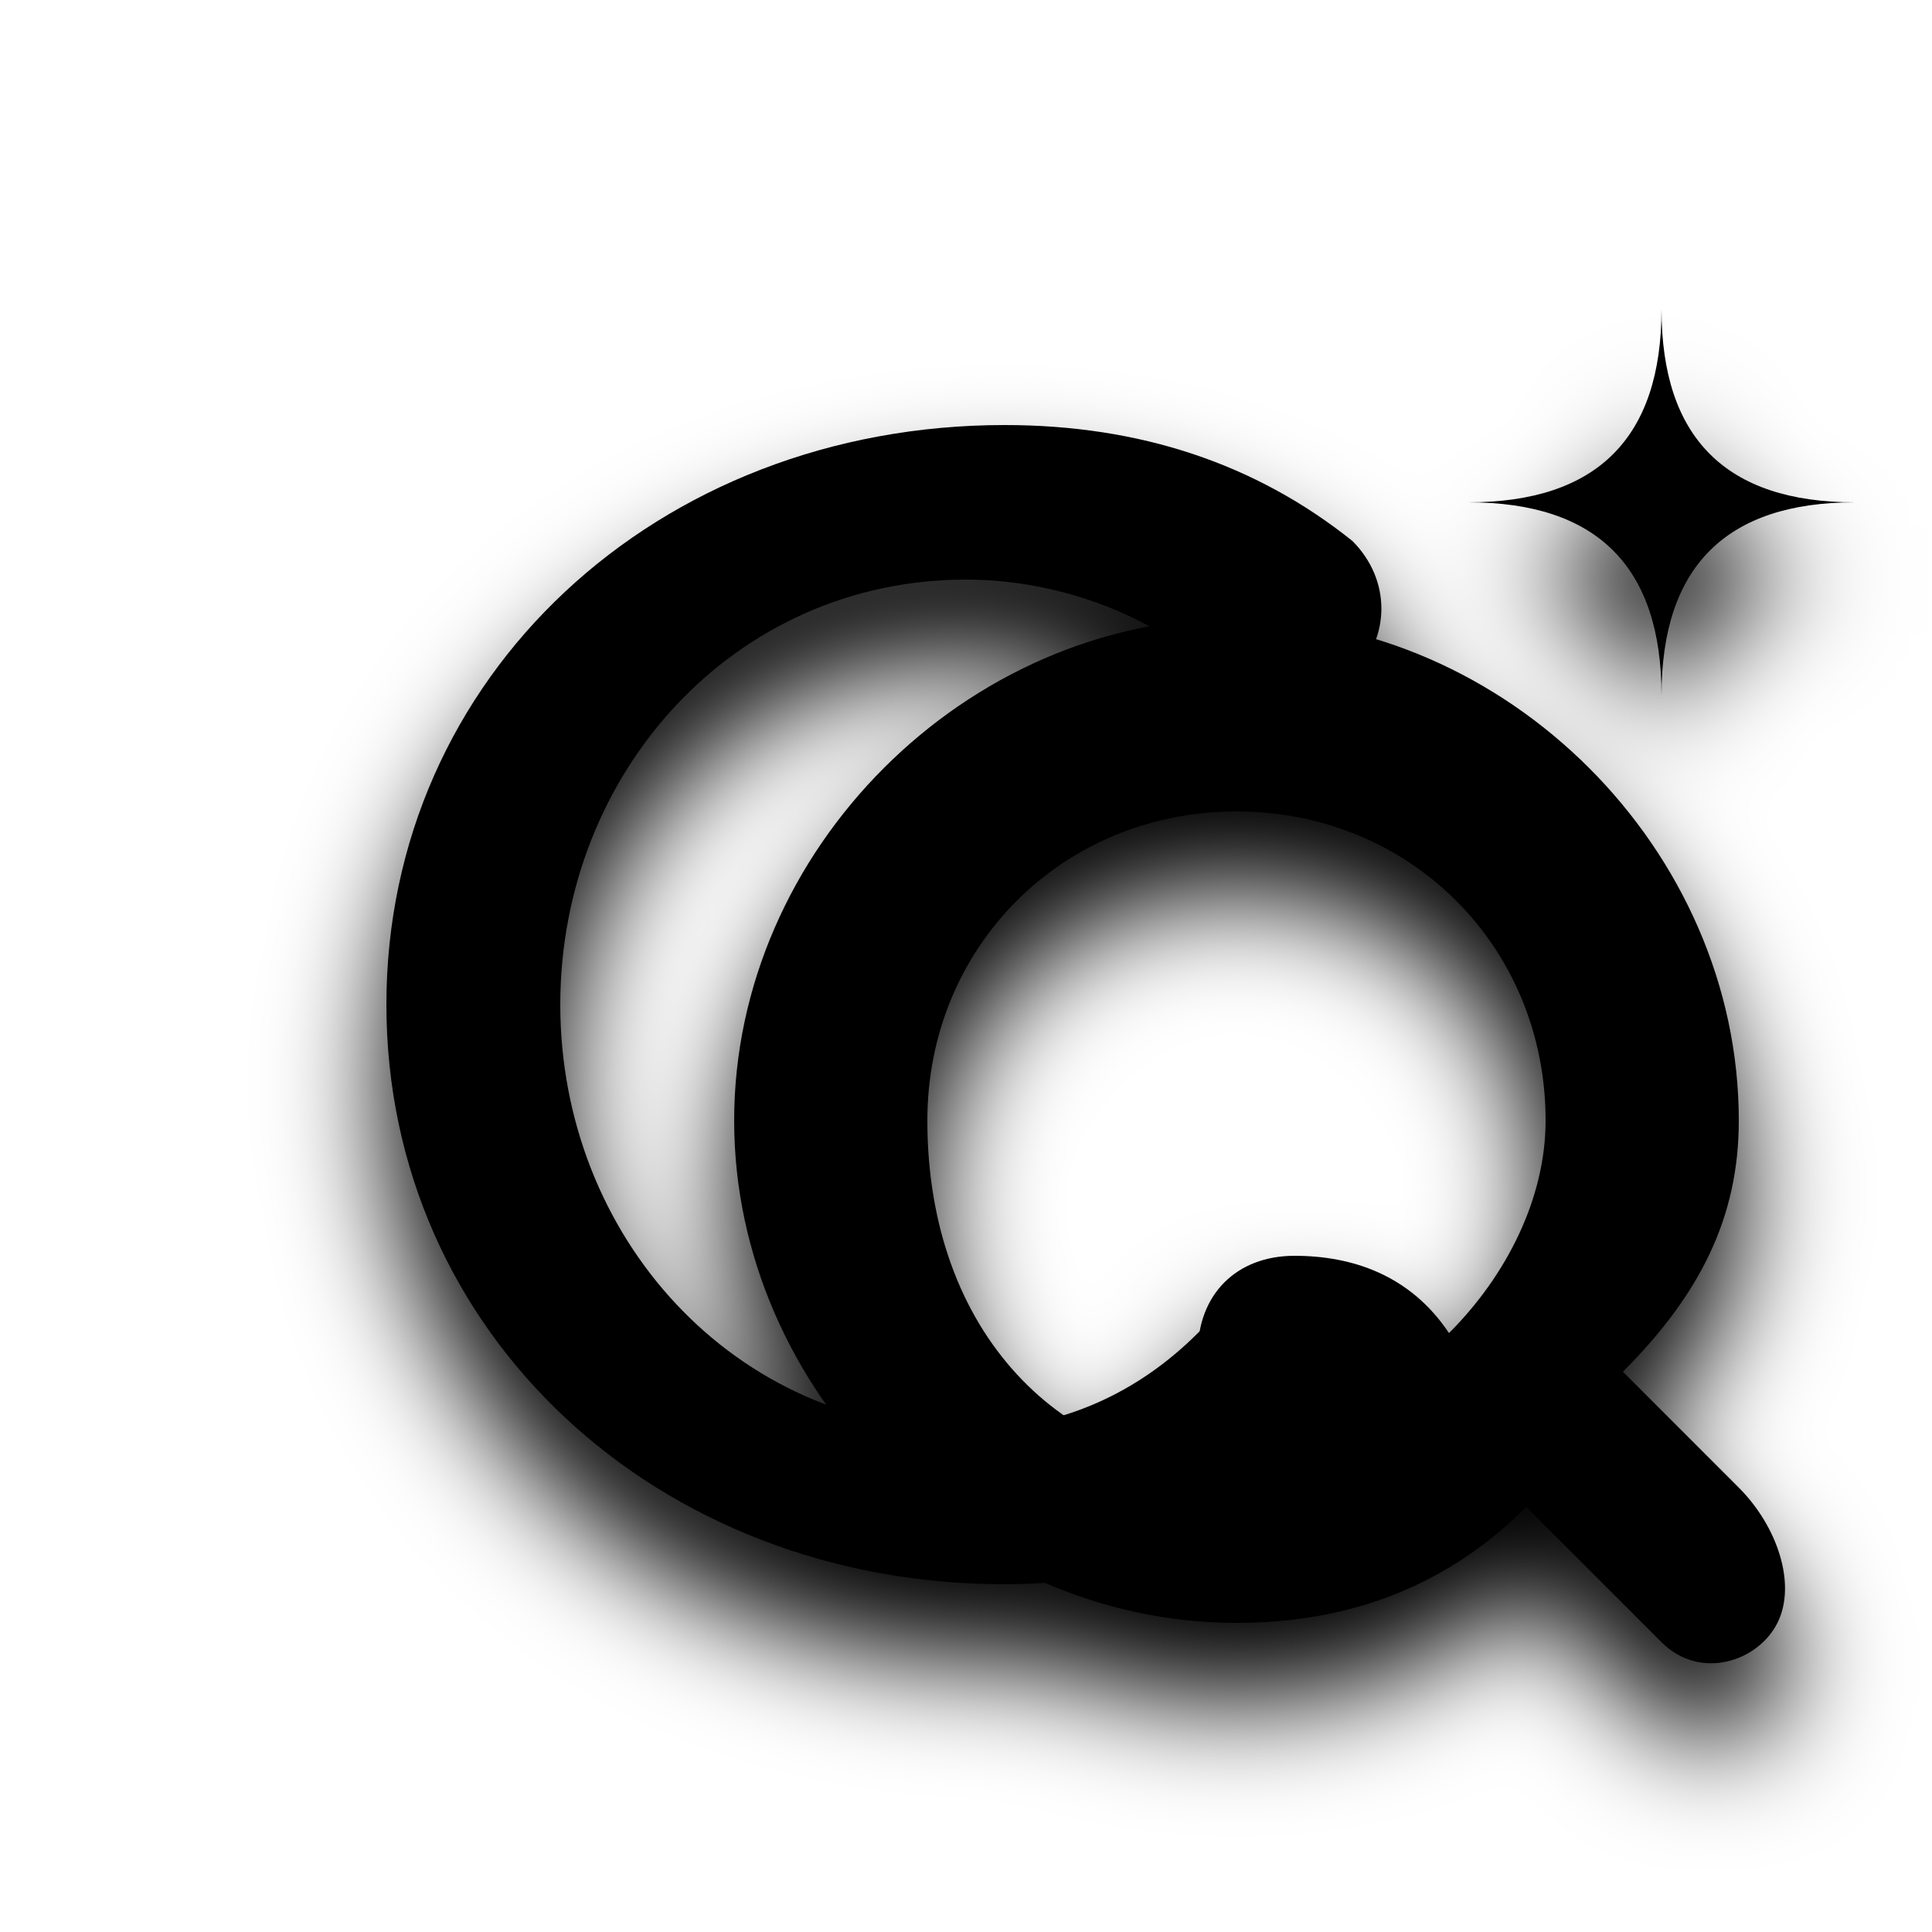
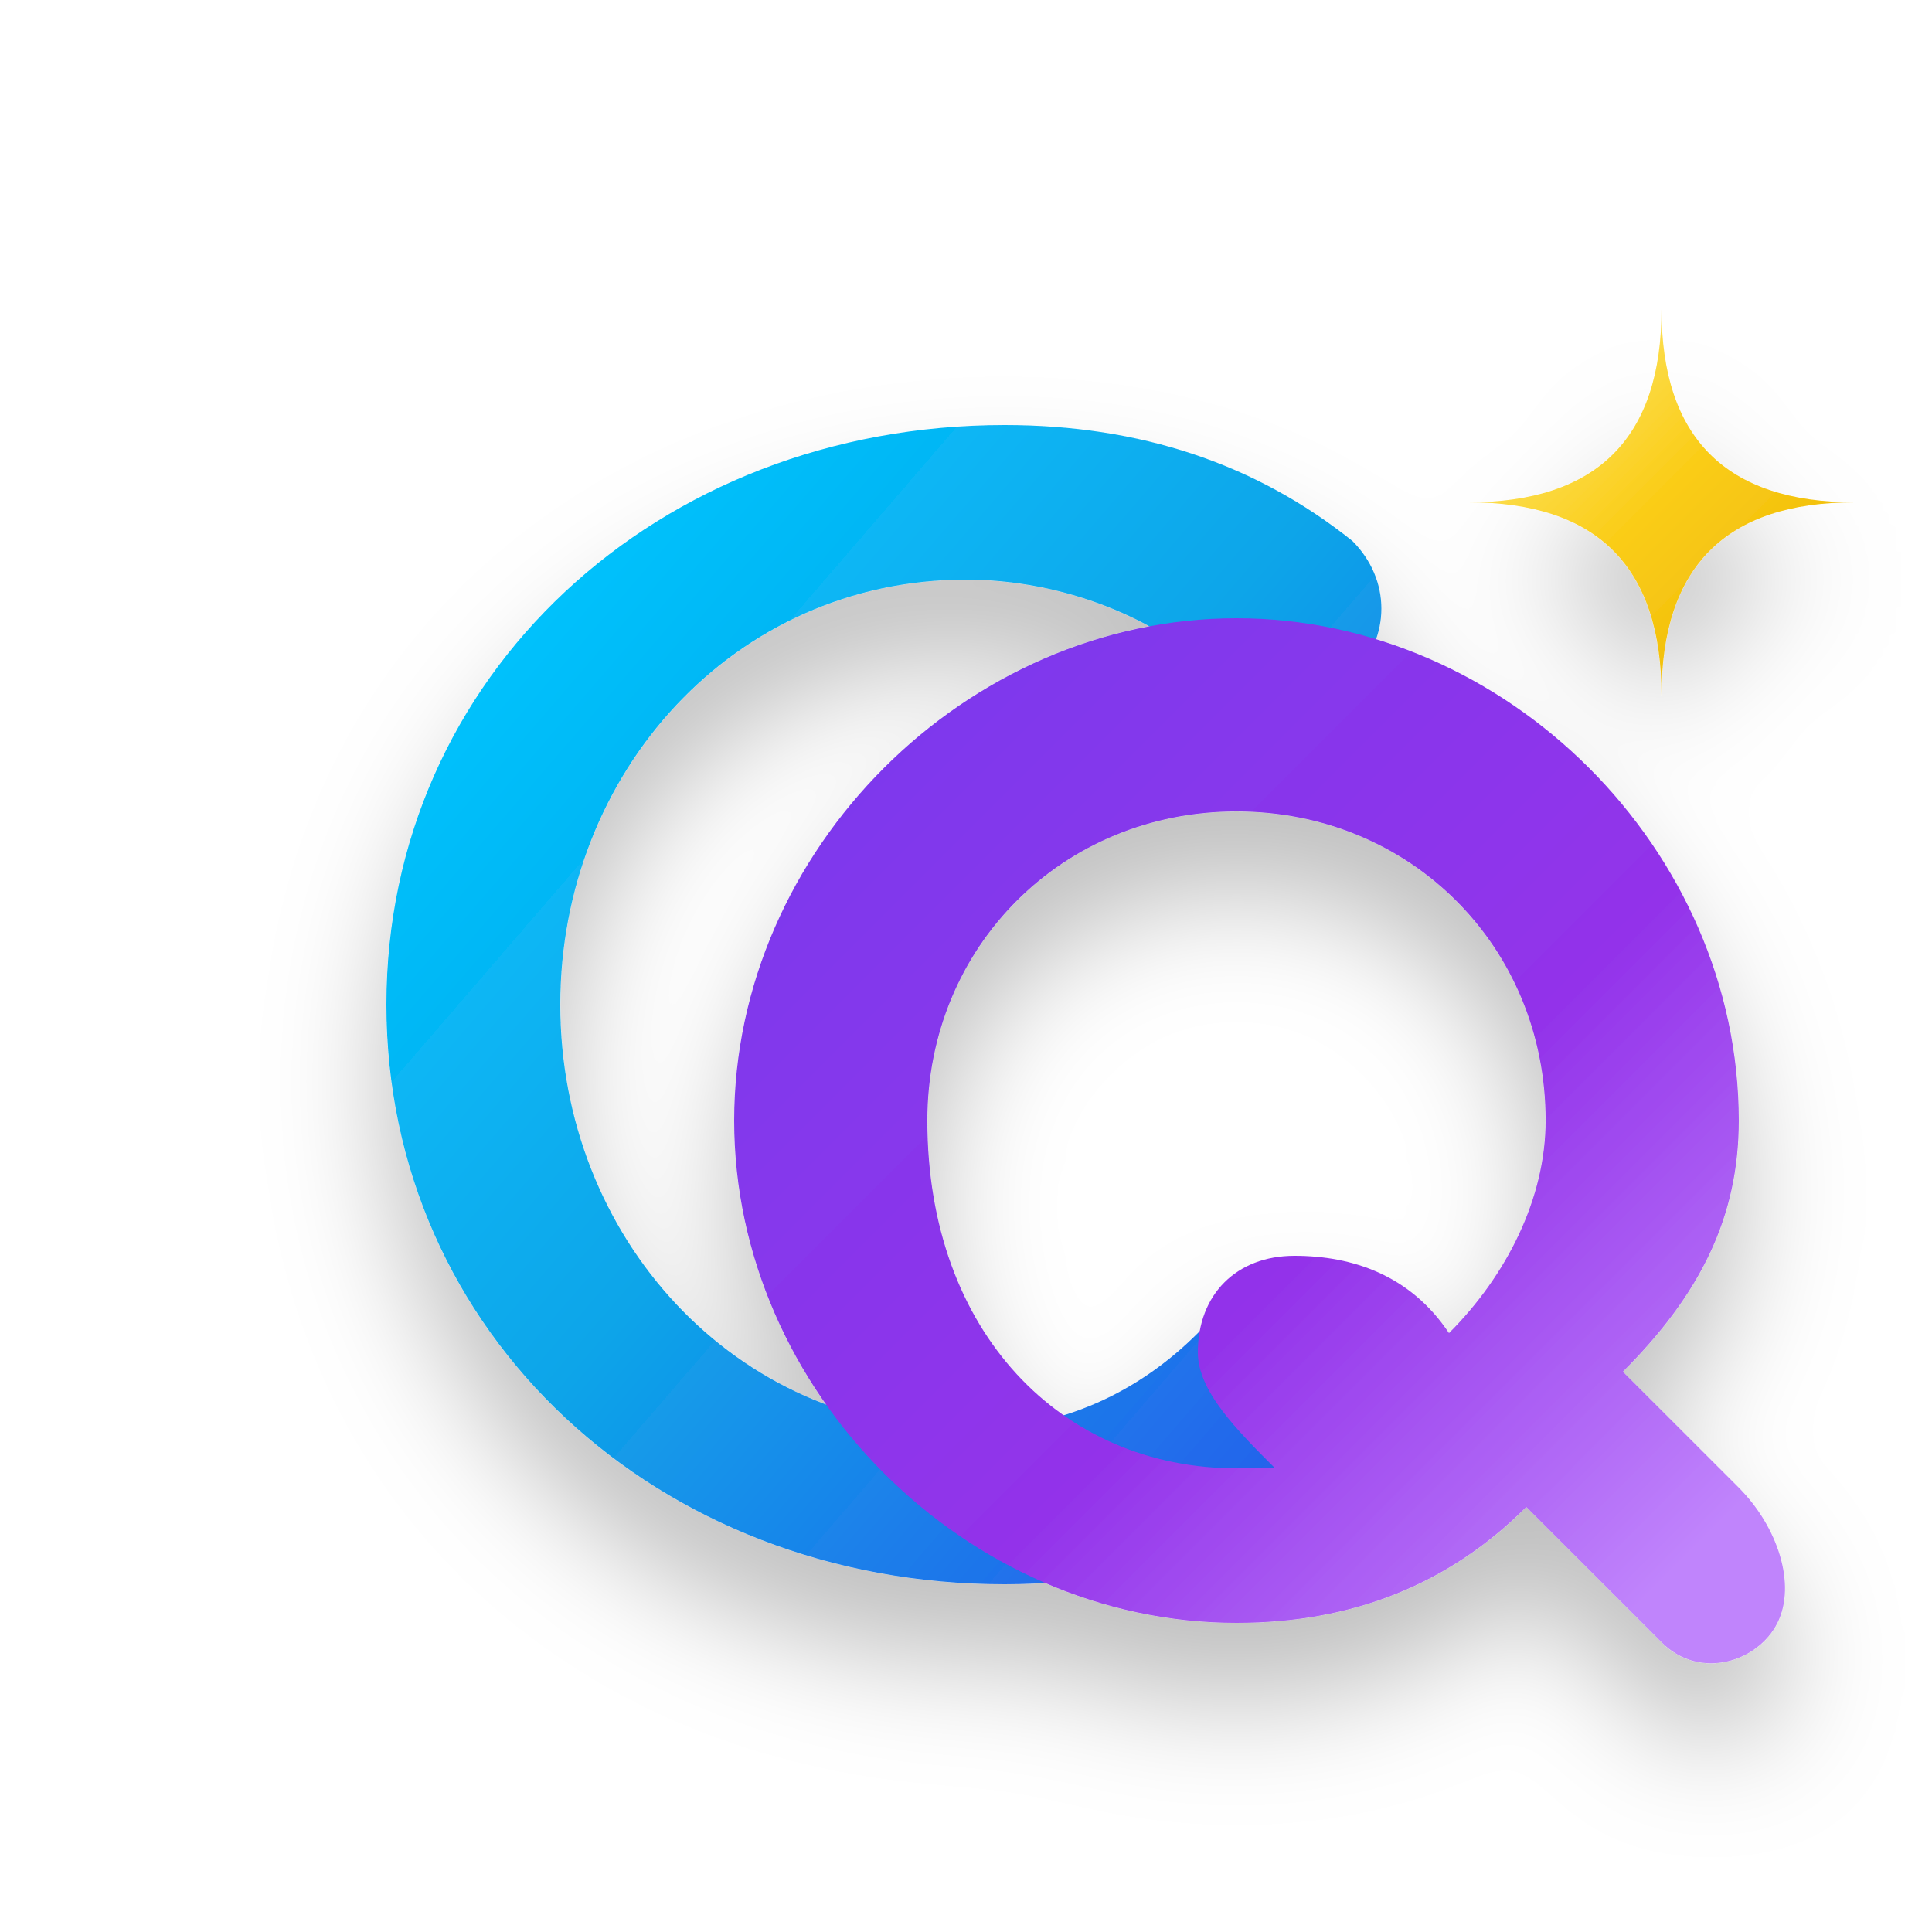
<svg xmlns="http://www.w3.org/2000/svg" width="100" height="100" viewBox="0 0 100 100" fill="none">
  <defs>
    <linearGradient id="cq_c_grad" x1="10%" y1="10%" x2="90%" y2="90%">
-       <stop offset="0%" stopColor="#00c6ff" />
-       <stop offset="50%" stopColor="#0ea5e9" />
-       <stop offset="100%" stopColor="#2563eb" />
+       <stop offset="0%" stop-color="#00c6ff" />
+       <stop offset="50%" stop-color="#0ea5e9" />
+       <stop offset="100%" stop-color="#2563eb" />
    </linearGradient>
    <linearGradient id="cq_q_grad" x1="10%" y1="10%" x2="90%" y2="90%">
-       <stop offset="0%" stopColor="#7c3aed" />
-       <stop offset="60%" stopColor="#9333ea" />
-       <stop offset="100%" stopColor="#c084fc" />
+       <stop offset="0%" stop-color="#7c3aed" />
+       <stop offset="60%" stop-color="#9333ea" />
+       <stop offset="100%" stop-color="#c084fc" />
    </linearGradient>
    <linearGradient id="cq_star_grad" x1="0%" y1="0%" x2="100%" y2="100%">
-       <stop offset="0%" stopColor="#fef08a" />
-       <stop offset="50%" stopColor="#facc15" />
-       <stop offset="100%" stopColor="#eab308" />
+       <stop offset="0%" stop-color="#fef08a" />
+       <stop offset="50%" stop-color="#facc15" />
+       <stop offset="100%" stop-color="#eab308" />
    </linearGradient>
    <filter id="cq_shadow" x="-10%" y="-10%" width="130%" height="130%">
-       <feDropShadow dx="0" dy="4" stdDeviation="3" floodOpacity="0.25" />
+       <feDropShadow dx="0" dy="4" stdDeviation="3" flood-opacity="0.25" />
    </filter>
  </defs>
  <g filter="url(#cq_shadow)">
    <path d="M 52 22 C 34 22 20 35 20 52 C 20 69 34 82 52 82 C 60 82 66 79 70 75 C 72 73 71 70 69 68 C 67 66 64 67 62 69 C 59 72 55 74 50 74 C 38 74 29 64 29 52 C 29 40 38 30 50 30 C 55 30 60 32 63 35 C 65 37 68 37 70 35 C 72 33 72 30 70 28 C 65 24 59 22 52 22 Z" fill="url(#cq_c_grad)" />
    <path d="M 64 32 C 50 32 38 44 38 58 C 38 72 50 84 64 84 C 70 84 75 82 79 78 L 86 85 C 88 87 91 86 92 84 C 93 82 92 79 90 77 L 84 71 C 88 67 90 63 90 58 C 90 44 78 32 64 32 Z M 64 42 C 73 42 80 49 80 58 C 80 62 78 66 75 69 C 73 66 70 65 67 65 C 64 65 62 67 62 70 C 62 72 64 74 66 76 C 65 76 64 76 64 76 C 55 76 48 69 48 58 C 48 49 55 42 64 42 Z" fill="url(#cq_q_grad)" />
    <path d="M 86 16 Q 86 26 96 26 Q 86 26 86 36 Q 86 26 76 26 Q 86 26 86 16 Z" fill="url(#cq_star_grad)" />
  </g>
</svg>
